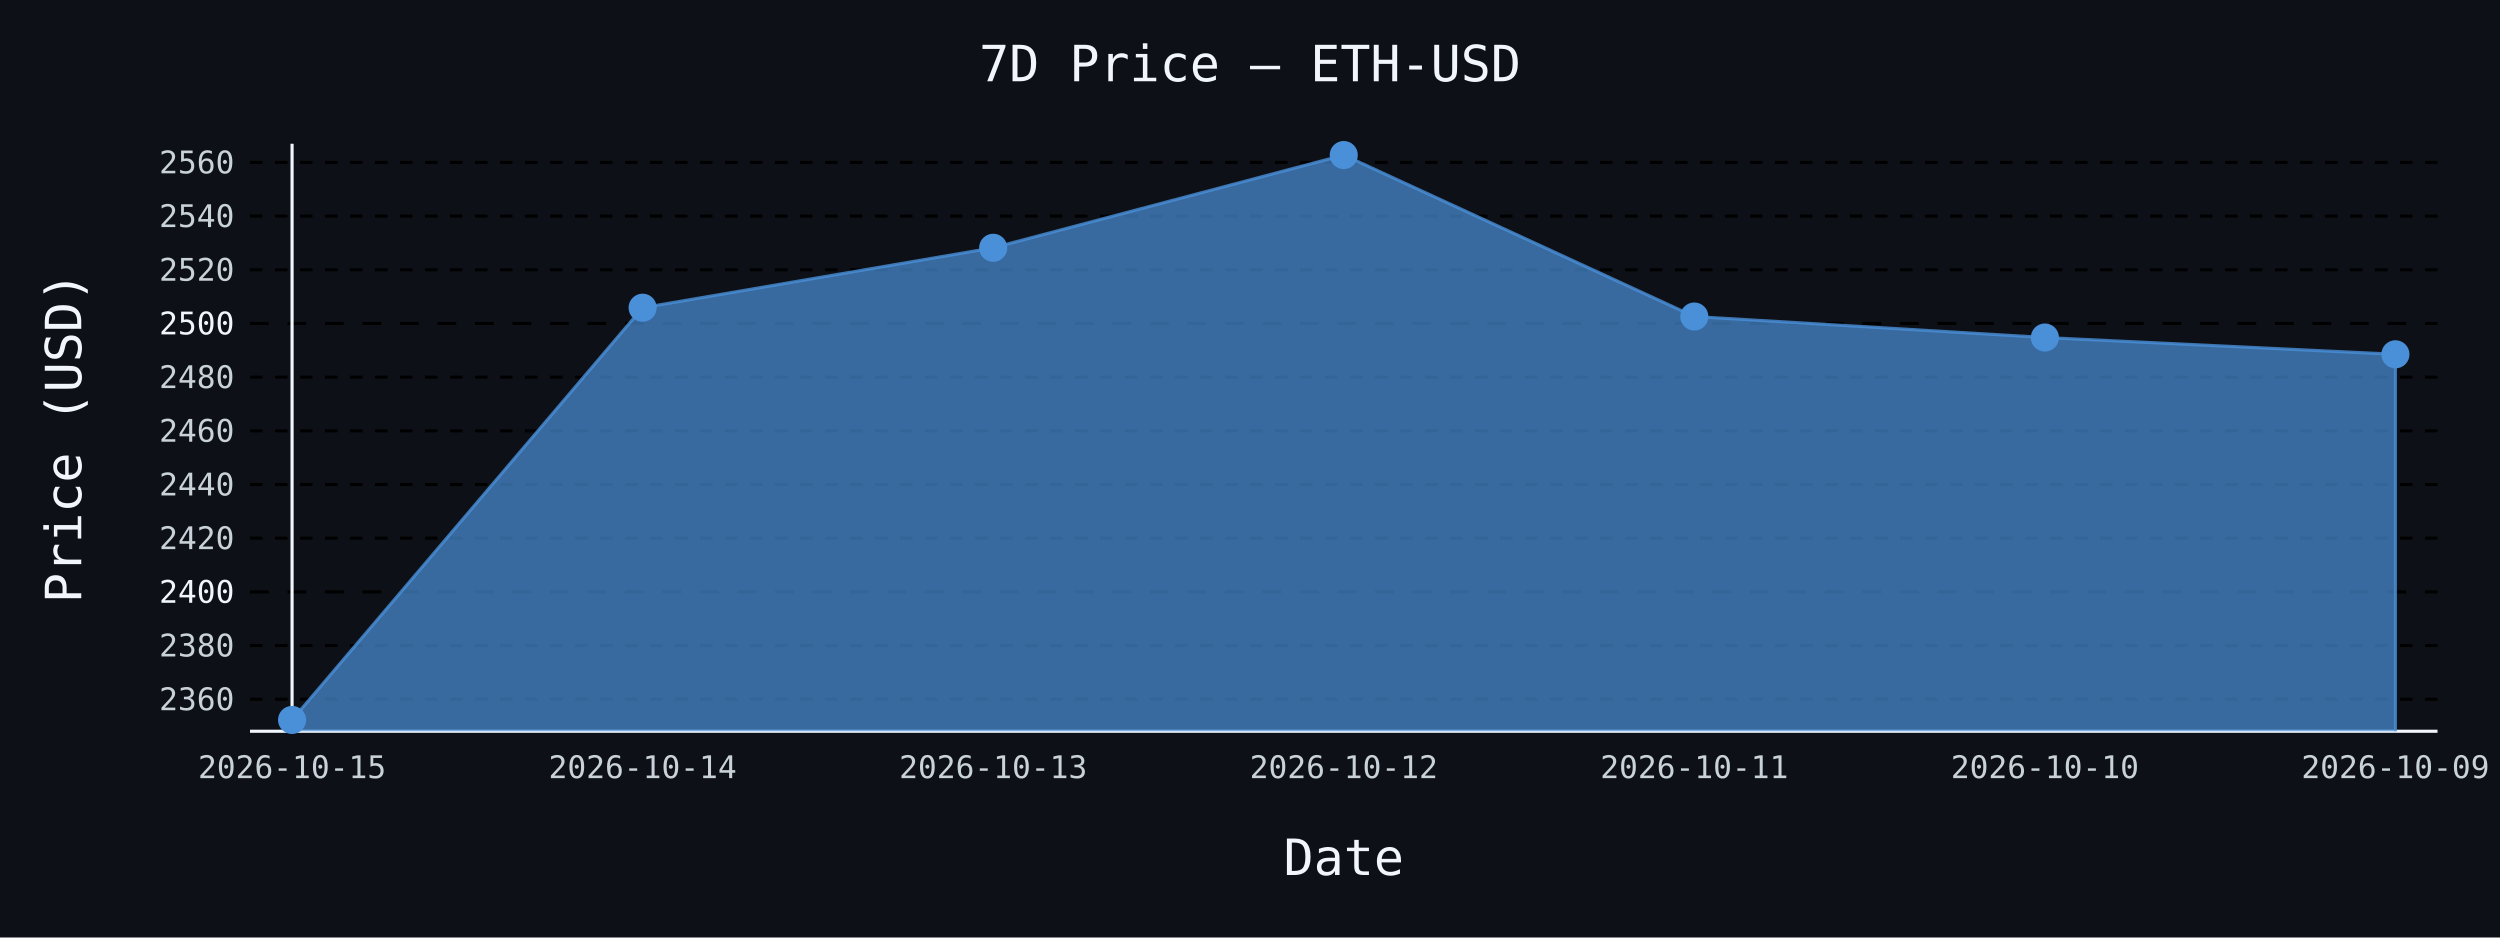
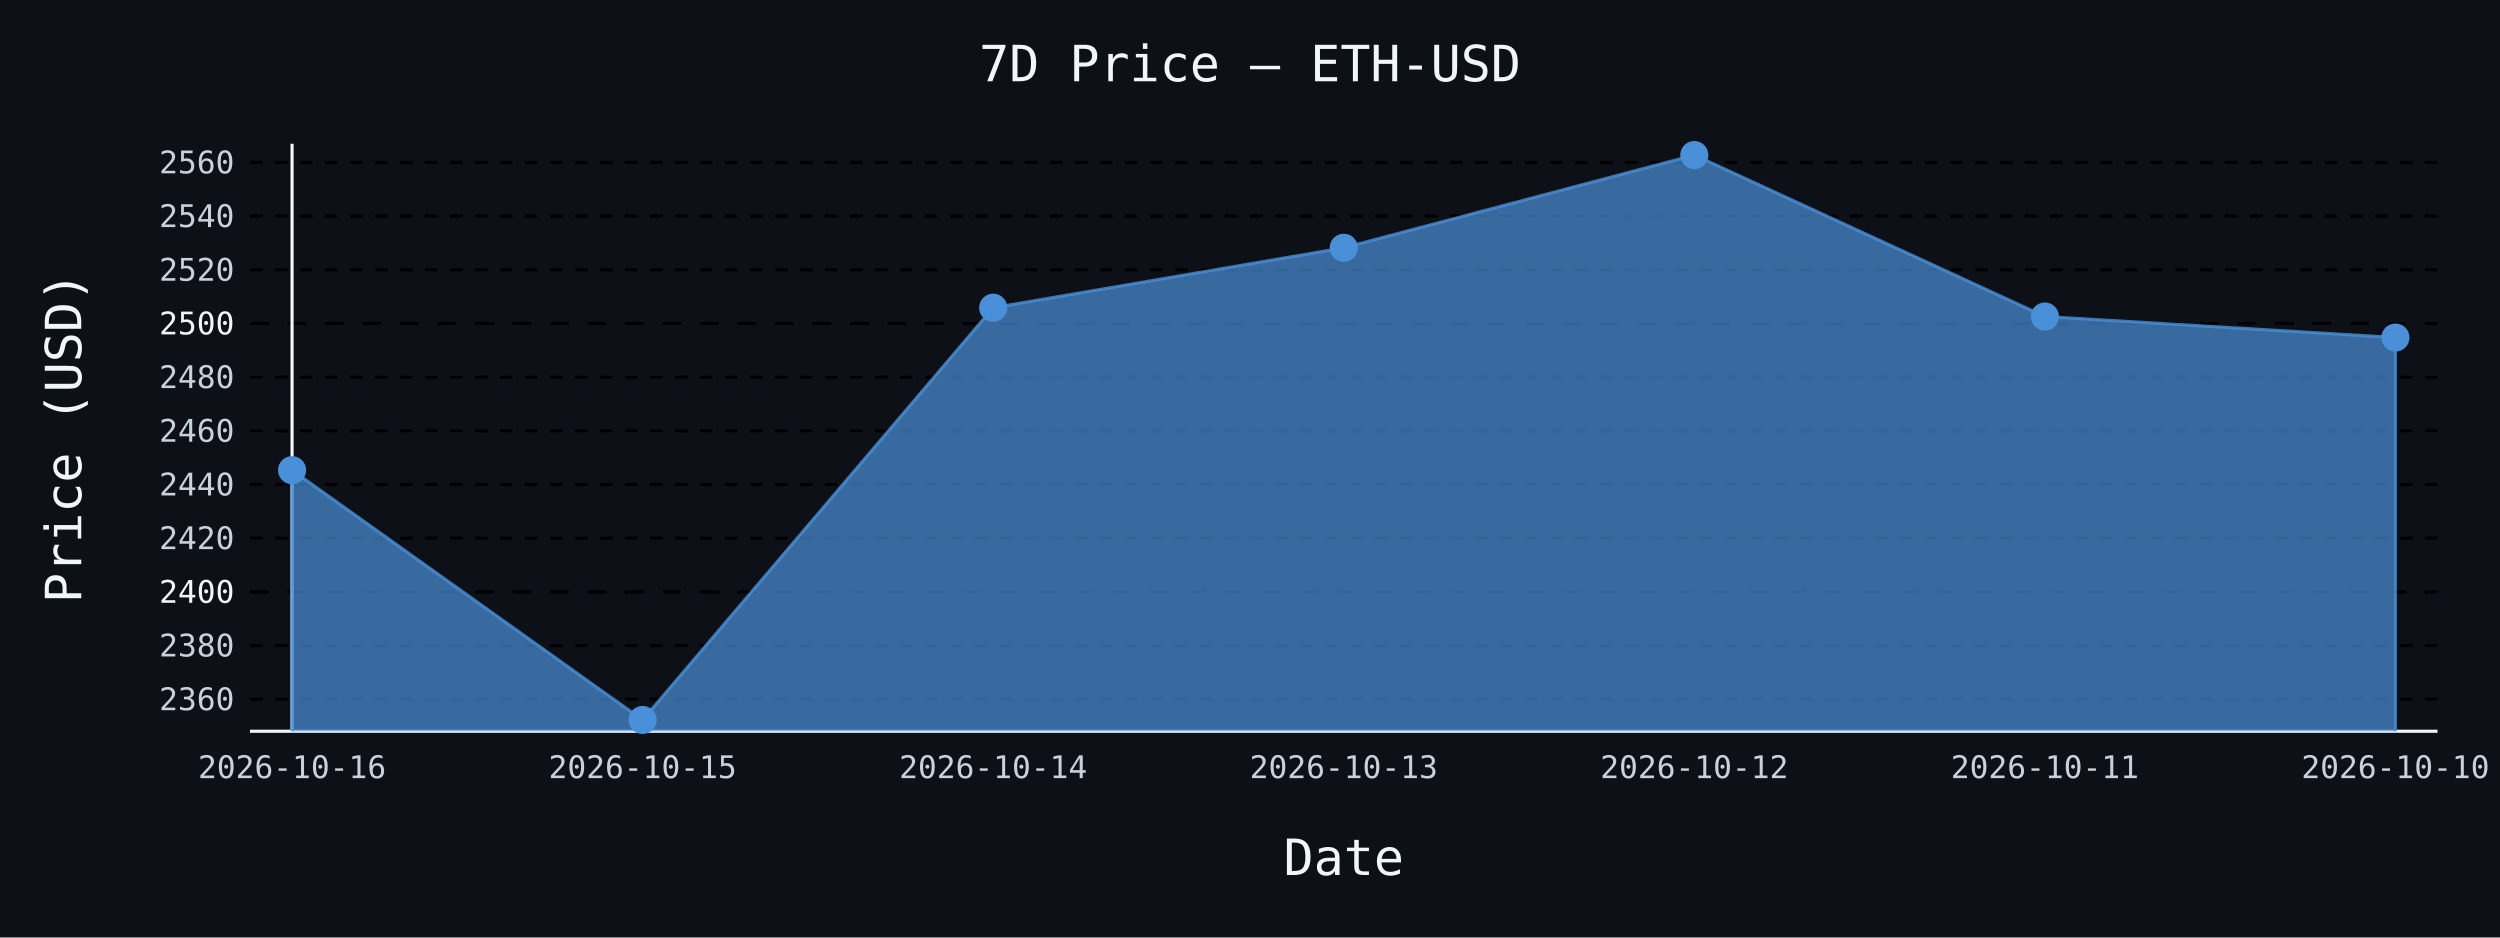
- <svg xmlns="http://www.w3.org/2000/svg" id="chart-da0eff93-0140-4c93-a6fe-5359cacc2c4c" class="pygal-chart" viewBox="0 0 800 300">
+ <svg xmlns="http://www.w3.org/2000/svg" id="chart-c8724823-4eb8-4701-8a7e-bcf45b7bd8c8" class="pygal-chart" viewBox="0 0 800 300">
  <defs>
-     <style type="text/css">#chart-da0eff93-0140-4c93-a6fe-5359cacc2c4c{-webkit-user-select:none;-webkit-font-smoothing:antialiased;font-family:monospace}#chart-da0eff93-0140-4c93-a6fe-5359cacc2c4c .title{font-family:monospace;font-size:16px}#chart-da0eff93-0140-4c93-a6fe-5359cacc2c4c .legends .legend text{font-family:monospace;font-size:14px}#chart-da0eff93-0140-4c93-a6fe-5359cacc2c4c .axis text{font-family:monospace;font-size:10px}#chart-da0eff93-0140-4c93-a6fe-5359cacc2c4c .axis text.major{font-family:monospace;font-size:10px}#chart-da0eff93-0140-4c93-a6fe-5359cacc2c4c .text-overlay text.value{font-family:monospace;font-size:16px}#chart-da0eff93-0140-4c93-a6fe-5359cacc2c4c .text-overlay text.label{font-family:monospace;font-size:10px}#chart-da0eff93-0140-4c93-a6fe-5359cacc2c4c .tooltip{font-family:monospace;font-size:14px}#chart-da0eff93-0140-4c93-a6fe-5359cacc2c4c text.no_data{font-family:monospace;font-size:64px}
- #chart-da0eff93-0140-4c93-a6fe-5359cacc2c4c{background-color:#0d1117}#chart-da0eff93-0140-4c93-a6fe-5359cacc2c4c path,#chart-da0eff93-0140-4c93-a6fe-5359cacc2c4c line,#chart-da0eff93-0140-4c93-a6fe-5359cacc2c4c rect,#chart-da0eff93-0140-4c93-a6fe-5359cacc2c4c circle{-webkit-transition:150ms;-moz-transition:150ms;transition:150ms}#chart-da0eff93-0140-4c93-a6fe-5359cacc2c4c .graph &gt; .background{fill:#0d1117}#chart-da0eff93-0140-4c93-a6fe-5359cacc2c4c .plot &gt; .background{fill:#0d1117}#chart-da0eff93-0140-4c93-a6fe-5359cacc2c4c .graph{fill:#c9d1d9}#chart-da0eff93-0140-4c93-a6fe-5359cacc2c4c text.no_data{fill:#f0f6fc}#chart-da0eff93-0140-4c93-a6fe-5359cacc2c4c .title{fill:#f0f6fc}#chart-da0eff93-0140-4c93-a6fe-5359cacc2c4c .legends .legend text{fill:#c9d1d9}#chart-da0eff93-0140-4c93-a6fe-5359cacc2c4c .legends .legend:hover text{fill:#f0f6fc}#chart-da0eff93-0140-4c93-a6fe-5359cacc2c4c .axis .line{stroke:#f0f6fc}#chart-da0eff93-0140-4c93-a6fe-5359cacc2c4c .axis .guide.line{stroke:#8b949e}#chart-da0eff93-0140-4c93-a6fe-5359cacc2c4c .axis .major.line{stroke:#c9d1d9}#chart-da0eff93-0140-4c93-a6fe-5359cacc2c4c .axis text.major{fill:#f0f6fc}#chart-da0eff93-0140-4c93-a6fe-5359cacc2c4c .axis.y .guides:hover .guide.line,#chart-da0eff93-0140-4c93-a6fe-5359cacc2c4c .line-graph .axis.x .guides:hover .guide.line,#chart-da0eff93-0140-4c93-a6fe-5359cacc2c4c .stackedline-graph .axis.x .guides:hover .guide.line,#chart-da0eff93-0140-4c93-a6fe-5359cacc2c4c .xy-graph .axis.x .guides:hover .guide.line{stroke:#f0f6fc}#chart-da0eff93-0140-4c93-a6fe-5359cacc2c4c .axis .guides:hover text{fill:#f0f6fc}#chart-da0eff93-0140-4c93-a6fe-5359cacc2c4c .reactive{fill-opacity:.7;stroke-opacity:.8;stroke-width:1}#chart-da0eff93-0140-4c93-a6fe-5359cacc2c4c .ci{stroke:#c9d1d9}#chart-da0eff93-0140-4c93-a6fe-5359cacc2c4c .reactive.active,#chart-da0eff93-0140-4c93-a6fe-5359cacc2c4c .active .reactive{fill-opacity:.8;stroke-opacity:.9;stroke-width:4}#chart-da0eff93-0140-4c93-a6fe-5359cacc2c4c .ci .reactive.active{stroke-width:1.5}#chart-da0eff93-0140-4c93-a6fe-5359cacc2c4c .series text{fill:#f0f6fc}#chart-da0eff93-0140-4c93-a6fe-5359cacc2c4c .tooltip rect{fill:#0d1117;stroke:#f0f6fc;-webkit-transition:opacity 150ms;-moz-transition:opacity 150ms;transition:opacity 150ms}#chart-da0eff93-0140-4c93-a6fe-5359cacc2c4c .tooltip .label{fill:#c9d1d9}#chart-da0eff93-0140-4c93-a6fe-5359cacc2c4c .tooltip .label{fill:#c9d1d9}#chart-da0eff93-0140-4c93-a6fe-5359cacc2c4c .tooltip .legend{font-size:.8em;fill:#8b949e}#chart-da0eff93-0140-4c93-a6fe-5359cacc2c4c .tooltip .x_label{font-size:.6em;fill:#f0f6fc}#chart-da0eff93-0140-4c93-a6fe-5359cacc2c4c .tooltip .xlink{font-size:.5em;text-decoration:underline}#chart-da0eff93-0140-4c93-a6fe-5359cacc2c4c .tooltip .value{font-size:1.5em}#chart-da0eff93-0140-4c93-a6fe-5359cacc2c4c .bound{font-size:.5em}#chart-da0eff93-0140-4c93-a6fe-5359cacc2c4c .max-value{font-size:.75em;fill:#8b949e}#chart-da0eff93-0140-4c93-a6fe-5359cacc2c4c .map-element{fill:#0d1117;stroke:#8b949e !important}#chart-da0eff93-0140-4c93-a6fe-5359cacc2c4c .map-element .reactive{fill-opacity:inherit;stroke-opacity:inherit}#chart-da0eff93-0140-4c93-a6fe-5359cacc2c4c .color-0,#chart-da0eff93-0140-4c93-a6fe-5359cacc2c4c .color-0 a:visited{stroke:#4a90d9;fill:#4a90d9}#chart-da0eff93-0140-4c93-a6fe-5359cacc2c4c .text-overlay .color-0 text{fill:black}
- #chart-da0eff93-0140-4c93-a6fe-5359cacc2c4c text.no_data{text-anchor:middle}#chart-da0eff93-0140-4c93-a6fe-5359cacc2c4c .guide.line{fill:none}#chart-da0eff93-0140-4c93-a6fe-5359cacc2c4c .centered{text-anchor:middle}#chart-da0eff93-0140-4c93-a6fe-5359cacc2c4c .title{text-anchor:middle}#chart-da0eff93-0140-4c93-a6fe-5359cacc2c4c .legends .legend text{fill-opacity:1}#chart-da0eff93-0140-4c93-a6fe-5359cacc2c4c .axis.x text{text-anchor:middle}#chart-da0eff93-0140-4c93-a6fe-5359cacc2c4c .axis.x:not(.web) text[transform]{text-anchor:start}#chart-da0eff93-0140-4c93-a6fe-5359cacc2c4c .axis.x:not(.web) text[transform].backwards{text-anchor:end}#chart-da0eff93-0140-4c93-a6fe-5359cacc2c4c .axis.y text{text-anchor:end}#chart-da0eff93-0140-4c93-a6fe-5359cacc2c4c .axis.y text[transform].backwards{text-anchor:start}#chart-da0eff93-0140-4c93-a6fe-5359cacc2c4c .axis.y2 text{text-anchor:start}#chart-da0eff93-0140-4c93-a6fe-5359cacc2c4c .axis.y2 text[transform].backwards{text-anchor:end}#chart-da0eff93-0140-4c93-a6fe-5359cacc2c4c .axis .guide.line{stroke-dasharray:4,4;stroke:black}#chart-da0eff93-0140-4c93-a6fe-5359cacc2c4c .axis .major.guide.line{stroke-dasharray:6,6;stroke:black}#chart-da0eff93-0140-4c93-a6fe-5359cacc2c4c .horizontal .axis.y .guide.line,#chart-da0eff93-0140-4c93-a6fe-5359cacc2c4c .horizontal .axis.y2 .guide.line,#chart-da0eff93-0140-4c93-a6fe-5359cacc2c4c .vertical .axis.x .guide.line{opacity:0}#chart-da0eff93-0140-4c93-a6fe-5359cacc2c4c .horizontal .axis.always_show .guide.line,#chart-da0eff93-0140-4c93-a6fe-5359cacc2c4c .vertical .axis.always_show .guide.line{opacity:1 !important}#chart-da0eff93-0140-4c93-a6fe-5359cacc2c4c .axis.y .guides:hover .guide.line,#chart-da0eff93-0140-4c93-a6fe-5359cacc2c4c .axis.y2 .guides:hover .guide.line,#chart-da0eff93-0140-4c93-a6fe-5359cacc2c4c .axis.x .guides:hover .guide.line{opacity:1}#chart-da0eff93-0140-4c93-a6fe-5359cacc2c4c .axis .guides:hover text{opacity:1}#chart-da0eff93-0140-4c93-a6fe-5359cacc2c4c .nofill{fill:none}#chart-da0eff93-0140-4c93-a6fe-5359cacc2c4c .subtle-fill{fill-opacity:.2}#chart-da0eff93-0140-4c93-a6fe-5359cacc2c4c .dot{stroke-width:1px;fill-opacity:1;stroke-opacity:1}#chart-da0eff93-0140-4c93-a6fe-5359cacc2c4c .dot.active{stroke-width:5px}#chart-da0eff93-0140-4c93-a6fe-5359cacc2c4c .dot.negative{fill:transparent}#chart-da0eff93-0140-4c93-a6fe-5359cacc2c4c text,#chart-da0eff93-0140-4c93-a6fe-5359cacc2c4c tspan{stroke:none !important}#chart-da0eff93-0140-4c93-a6fe-5359cacc2c4c .series text.active{opacity:1}#chart-da0eff93-0140-4c93-a6fe-5359cacc2c4c .tooltip rect{fill-opacity:.95;stroke-width:.5}#chart-da0eff93-0140-4c93-a6fe-5359cacc2c4c .tooltip text{fill-opacity:1}#chart-da0eff93-0140-4c93-a6fe-5359cacc2c4c .showable{visibility:hidden}#chart-da0eff93-0140-4c93-a6fe-5359cacc2c4c .showable.shown{visibility:visible}#chart-da0eff93-0140-4c93-a6fe-5359cacc2c4c .gauge-background{fill:rgba(229,229,229,1);stroke:none}#chart-da0eff93-0140-4c93-a6fe-5359cacc2c4c .bg-lines{stroke:#0d1117;stroke-width:2px}</style>
+     <style type="text/css">#chart-c8724823-4eb8-4701-8a7e-bcf45b7bd8c8{-webkit-user-select:none;-webkit-font-smoothing:antialiased;font-family:monospace}#chart-c8724823-4eb8-4701-8a7e-bcf45b7bd8c8 .title{font-family:monospace;font-size:16px}#chart-c8724823-4eb8-4701-8a7e-bcf45b7bd8c8 .legends .legend text{font-family:monospace;font-size:14px}#chart-c8724823-4eb8-4701-8a7e-bcf45b7bd8c8 .axis text{font-family:monospace;font-size:10px}#chart-c8724823-4eb8-4701-8a7e-bcf45b7bd8c8 .axis text.major{font-family:monospace;font-size:10px}#chart-c8724823-4eb8-4701-8a7e-bcf45b7bd8c8 .text-overlay text.value{font-family:monospace;font-size:16px}#chart-c8724823-4eb8-4701-8a7e-bcf45b7bd8c8 .text-overlay text.label{font-family:monospace;font-size:10px}#chart-c8724823-4eb8-4701-8a7e-bcf45b7bd8c8 .tooltip{font-family:monospace;font-size:14px}#chart-c8724823-4eb8-4701-8a7e-bcf45b7bd8c8 text.no_data{font-family:monospace;font-size:64px}
+ #chart-c8724823-4eb8-4701-8a7e-bcf45b7bd8c8{background-color:#0d1117}#chart-c8724823-4eb8-4701-8a7e-bcf45b7bd8c8 path,#chart-c8724823-4eb8-4701-8a7e-bcf45b7bd8c8 line,#chart-c8724823-4eb8-4701-8a7e-bcf45b7bd8c8 rect,#chart-c8724823-4eb8-4701-8a7e-bcf45b7bd8c8 circle{-webkit-transition:150ms;-moz-transition:150ms;transition:150ms}#chart-c8724823-4eb8-4701-8a7e-bcf45b7bd8c8 .graph &gt; .background{fill:#0d1117}#chart-c8724823-4eb8-4701-8a7e-bcf45b7bd8c8 .plot &gt; .background{fill:#0d1117}#chart-c8724823-4eb8-4701-8a7e-bcf45b7bd8c8 .graph{fill:#c9d1d9}#chart-c8724823-4eb8-4701-8a7e-bcf45b7bd8c8 text.no_data{fill:#f0f6fc}#chart-c8724823-4eb8-4701-8a7e-bcf45b7bd8c8 .title{fill:#f0f6fc}#chart-c8724823-4eb8-4701-8a7e-bcf45b7bd8c8 .legends .legend text{fill:#c9d1d9}#chart-c8724823-4eb8-4701-8a7e-bcf45b7bd8c8 .legends .legend:hover text{fill:#f0f6fc}#chart-c8724823-4eb8-4701-8a7e-bcf45b7bd8c8 .axis .line{stroke:#f0f6fc}#chart-c8724823-4eb8-4701-8a7e-bcf45b7bd8c8 .axis .guide.line{stroke:#8b949e}#chart-c8724823-4eb8-4701-8a7e-bcf45b7bd8c8 .axis .major.line{stroke:#c9d1d9}#chart-c8724823-4eb8-4701-8a7e-bcf45b7bd8c8 .axis text.major{fill:#f0f6fc}#chart-c8724823-4eb8-4701-8a7e-bcf45b7bd8c8 .axis.y .guides:hover .guide.line,#chart-c8724823-4eb8-4701-8a7e-bcf45b7bd8c8 .line-graph .axis.x .guides:hover .guide.line,#chart-c8724823-4eb8-4701-8a7e-bcf45b7bd8c8 .stackedline-graph .axis.x .guides:hover .guide.line,#chart-c8724823-4eb8-4701-8a7e-bcf45b7bd8c8 .xy-graph .axis.x .guides:hover .guide.line{stroke:#f0f6fc}#chart-c8724823-4eb8-4701-8a7e-bcf45b7bd8c8 .axis .guides:hover text{fill:#f0f6fc}#chart-c8724823-4eb8-4701-8a7e-bcf45b7bd8c8 .reactive{fill-opacity:.7;stroke-opacity:.8;stroke-width:1}#chart-c8724823-4eb8-4701-8a7e-bcf45b7bd8c8 .ci{stroke:#c9d1d9}#chart-c8724823-4eb8-4701-8a7e-bcf45b7bd8c8 .reactive.active,#chart-c8724823-4eb8-4701-8a7e-bcf45b7bd8c8 .active .reactive{fill-opacity:.8;stroke-opacity:.9;stroke-width:4}#chart-c8724823-4eb8-4701-8a7e-bcf45b7bd8c8 .ci .reactive.active{stroke-width:1.5}#chart-c8724823-4eb8-4701-8a7e-bcf45b7bd8c8 .series text{fill:#f0f6fc}#chart-c8724823-4eb8-4701-8a7e-bcf45b7bd8c8 .tooltip rect{fill:#0d1117;stroke:#f0f6fc;-webkit-transition:opacity 150ms;-moz-transition:opacity 150ms;transition:opacity 150ms}#chart-c8724823-4eb8-4701-8a7e-bcf45b7bd8c8 .tooltip .label{fill:#c9d1d9}#chart-c8724823-4eb8-4701-8a7e-bcf45b7bd8c8 .tooltip .label{fill:#c9d1d9}#chart-c8724823-4eb8-4701-8a7e-bcf45b7bd8c8 .tooltip .legend{font-size:.8em;fill:#8b949e}#chart-c8724823-4eb8-4701-8a7e-bcf45b7bd8c8 .tooltip .x_label{font-size:.6em;fill:#f0f6fc}#chart-c8724823-4eb8-4701-8a7e-bcf45b7bd8c8 .tooltip .xlink{font-size:.5em;text-decoration:underline}#chart-c8724823-4eb8-4701-8a7e-bcf45b7bd8c8 .tooltip .value{font-size:1.5em}#chart-c8724823-4eb8-4701-8a7e-bcf45b7bd8c8 .bound{font-size:.5em}#chart-c8724823-4eb8-4701-8a7e-bcf45b7bd8c8 .max-value{font-size:.75em;fill:#8b949e}#chart-c8724823-4eb8-4701-8a7e-bcf45b7bd8c8 .map-element{fill:#0d1117;stroke:#8b949e !important}#chart-c8724823-4eb8-4701-8a7e-bcf45b7bd8c8 .map-element .reactive{fill-opacity:inherit;stroke-opacity:inherit}#chart-c8724823-4eb8-4701-8a7e-bcf45b7bd8c8 .color-0,#chart-c8724823-4eb8-4701-8a7e-bcf45b7bd8c8 .color-0 a:visited{stroke:#4a90d9;fill:#4a90d9}#chart-c8724823-4eb8-4701-8a7e-bcf45b7bd8c8 .text-overlay .color-0 text{fill:black}
+ #chart-c8724823-4eb8-4701-8a7e-bcf45b7bd8c8 text.no_data{text-anchor:middle}#chart-c8724823-4eb8-4701-8a7e-bcf45b7bd8c8 .guide.line{fill:none}#chart-c8724823-4eb8-4701-8a7e-bcf45b7bd8c8 .centered{text-anchor:middle}#chart-c8724823-4eb8-4701-8a7e-bcf45b7bd8c8 .title{text-anchor:middle}#chart-c8724823-4eb8-4701-8a7e-bcf45b7bd8c8 .legends .legend text{fill-opacity:1}#chart-c8724823-4eb8-4701-8a7e-bcf45b7bd8c8 .axis.x text{text-anchor:middle}#chart-c8724823-4eb8-4701-8a7e-bcf45b7bd8c8 .axis.x:not(.web) text[transform]{text-anchor:start}#chart-c8724823-4eb8-4701-8a7e-bcf45b7bd8c8 .axis.x:not(.web) text[transform].backwards{text-anchor:end}#chart-c8724823-4eb8-4701-8a7e-bcf45b7bd8c8 .axis.y text{text-anchor:end}#chart-c8724823-4eb8-4701-8a7e-bcf45b7bd8c8 .axis.y text[transform].backwards{text-anchor:start}#chart-c8724823-4eb8-4701-8a7e-bcf45b7bd8c8 .axis.y2 text{text-anchor:start}#chart-c8724823-4eb8-4701-8a7e-bcf45b7bd8c8 .axis.y2 text[transform].backwards{text-anchor:end}#chart-c8724823-4eb8-4701-8a7e-bcf45b7bd8c8 .axis .guide.line{stroke-dasharray:4,4;stroke:black}#chart-c8724823-4eb8-4701-8a7e-bcf45b7bd8c8 .axis .major.guide.line{stroke-dasharray:6,6;stroke:black}#chart-c8724823-4eb8-4701-8a7e-bcf45b7bd8c8 .horizontal .axis.y .guide.line,#chart-c8724823-4eb8-4701-8a7e-bcf45b7bd8c8 .horizontal .axis.y2 .guide.line,#chart-c8724823-4eb8-4701-8a7e-bcf45b7bd8c8 .vertical .axis.x .guide.line{opacity:0}#chart-c8724823-4eb8-4701-8a7e-bcf45b7bd8c8 .horizontal .axis.always_show .guide.line,#chart-c8724823-4eb8-4701-8a7e-bcf45b7bd8c8 .vertical .axis.always_show .guide.line{opacity:1 !important}#chart-c8724823-4eb8-4701-8a7e-bcf45b7bd8c8 .axis.y .guides:hover .guide.line,#chart-c8724823-4eb8-4701-8a7e-bcf45b7bd8c8 .axis.y2 .guides:hover .guide.line,#chart-c8724823-4eb8-4701-8a7e-bcf45b7bd8c8 .axis.x .guides:hover .guide.line{opacity:1}#chart-c8724823-4eb8-4701-8a7e-bcf45b7bd8c8 .axis .guides:hover text{opacity:1}#chart-c8724823-4eb8-4701-8a7e-bcf45b7bd8c8 .nofill{fill:none}#chart-c8724823-4eb8-4701-8a7e-bcf45b7bd8c8 .subtle-fill{fill-opacity:.2}#chart-c8724823-4eb8-4701-8a7e-bcf45b7bd8c8 .dot{stroke-width:1px;fill-opacity:1;stroke-opacity:1}#chart-c8724823-4eb8-4701-8a7e-bcf45b7bd8c8 .dot.active{stroke-width:5px}#chart-c8724823-4eb8-4701-8a7e-bcf45b7bd8c8 .dot.negative{fill:transparent}#chart-c8724823-4eb8-4701-8a7e-bcf45b7bd8c8 text,#chart-c8724823-4eb8-4701-8a7e-bcf45b7bd8c8 tspan{stroke:none !important}#chart-c8724823-4eb8-4701-8a7e-bcf45b7bd8c8 .series text.active{opacity:1}#chart-c8724823-4eb8-4701-8a7e-bcf45b7bd8c8 .tooltip rect{fill-opacity:.95;stroke-width:.5}#chart-c8724823-4eb8-4701-8a7e-bcf45b7bd8c8 .tooltip text{fill-opacity:1}#chart-c8724823-4eb8-4701-8a7e-bcf45b7bd8c8 .showable{visibility:hidden}#chart-c8724823-4eb8-4701-8a7e-bcf45b7bd8c8 .showable.shown{visibility:visible}#chart-c8724823-4eb8-4701-8a7e-bcf45b7bd8c8 .gauge-background{fill:rgba(229,229,229,1);stroke:none}#chart-c8724823-4eb8-4701-8a7e-bcf45b7bd8c8 .bg-lines{stroke:#0d1117;stroke-width:2px}</style>
  </defs>
  <g class="graph line-graph vertical">
    <rect x="0" y="0" width="800" height="300" class="background" />
    <g transform="translate(80, 46)" class="plot">
      <rect x="0" y="0" width="700.0" height="188" class="background" />
      <g class="axis y always_show">
        <path d="M0 188 h700" class="line" />
        <g class="guides">
          <path d="M0 177.754 h700" class="guide line" />
          <text x="-5" y="181.254" class="">2360</text>
        </g>
        <g class="guides">
          <path d="M0 160.576 h700" class="guide line" />
          <text x="-5" y="164.076" class="">2380</text>
        </g>
        <g class="guides">
          <path d="M0 143.399 h700" class="major guide line" />
          <text x="-5" y="146.899" class="major">2400</text>
        </g>
        <g class="guides">
          <path d="M0 126.221 h700" class="guide line" />
          <text x="-5" y="129.721" class="">2420</text>
        </g>
        <g class="guides">
          <path d="M0 109.043 h700" class="guide line" />
          <text x="-5" y="112.543" class="">2440</text>
        </g>
        <g class="guides">
          <path d="M0 91.866 h700" class="guide line" />
          <text x="-5" y="95.366" class="">2460</text>
        </g>
        <g class="guides">
          <path d="M0 74.688 h700" class="guide line" />
          <text x="-5" y="78.188" class="">2480</text>
        </g>
        <g class="guides">
          <path d="M0 57.51 h700" class="major guide line" />
          <text x="-5" y="61.01" class="major">2500</text>
        </g>
        <g class="guides">
          <path d="M0 40.333 h700" class="guide line" />
          <text x="-5" y="43.833" class="">2520</text>
        </g>
        <g class="guides">
          <path d="M0 23.155 h700" class="guide line" />
          <text x="-5" y="26.655" class="">2540</text>
        </g>
        <g class="guides">
          <path d="M0 5.977 h700" class="guide line" />
          <text x="-5" y="9.477" class="">2560</text>
        </g>
      </g>
      <g class="axis x">
        <g class="guides">
          <path d="M13.462 0 v188" class="line" />
-           <text x="13.462" y="203.0" class="">2026-10-15</text>
+           <text x="13.462" y="203.0" class="">2026-10-16</text>
        </g>
        <g class="guides">
          <path d="M125.641 0 v188" class="guide line" />
-           <text x="125.641" y="203.0" class="">2026-10-14</text>
+           <text x="125.641" y="203.0" class="">2026-10-15</text>
        </g>
        <g class="guides">
          <path d="M237.821 0 v188" class="guide line" />
-           <text x="237.821" y="203.0" class="">2026-10-13</text>
+           <text x="237.821" y="203.0" class="">2026-10-14</text>
        </g>
        <g class="guides">
          <path d="M350 0 v188" class="guide line" />
-           <text x="350.0" y="203.0" class="">2026-10-12</text>
+           <text x="350.0" y="203.0" class="">2026-10-13</text>
        </g>
        <g class="guides">
          <path d="M462.179 0 v188" class="guide line" />
-           <text x="462.179" y="203.0" class="">2026-10-11</text>
+           <text x="462.179" y="203.0" class="">2026-10-12</text>
        </g>
        <g class="guides">
          <path d="M574.359 0 v188" class="guide line" />
-           <text x="574.359" y="203.0" class="">2026-10-10</text>
+           <text x="574.359" y="203.0" class="">2026-10-11</text>
        </g>
        <g class="guides">
          <path d="M686.538 0 v188" class="guide line" />
-           <text x="686.538" y="203.0" class="">2026-10-09</text>
+           <text x="686.538" y="203.0" class="">2026-10-10</text>
        </g>
      </g>
      <g class="series serie-0 color-0">
-         <path d="M13.462 188 L13.462 184.385 125.641 52.469 237.821 33.29 350 3.615 462.179 55.286 574.359 62.011 686.538 67.379 686.538 188" class="line reactive" />
+         <path d="M13.462 188 L13.462 104.457 125.641 184.385 237.821 52.469 350 33.29 462.179 3.615 574.359 55.286 686.538 62.011 686.538 188" class="line reactive" />
      </g>
    </g>
    <g class="titles">
      <text x="400.0" y="26" class="title plot_title">7D Price — ETH-USD</text>
      <text x="430.0" y="280" class="title">Date</text>
      <text x="0" y="166.0" class="title" transform="rotate(-90 0 140)">Price (USD)</text>
    </g>
    <g transform="translate(80, 46)" class="plot overlay">
      <g class="series serie-0 color-0">
        <g class="dots">
-           <circle cx="13.462" cy="184.385" r="4" class="dot reactive tooltip-trigger" />
+           <circle cx="13.462" cy="104.457" r="4" class="dot reactive tooltip-trigger" />
        </g>
        <g class="dots">
-           <circle cx="125.641" cy="52.469" r="4" class="dot reactive tooltip-trigger" />
+           <circle cx="125.641" cy="184.385" r="4" class="dot reactive tooltip-trigger" />
        </g>
        <g class="dots">
-           <circle cx="237.821" cy="33.29" r="4" class="dot reactive tooltip-trigger" />
+           <circle cx="237.821" cy="52.469" r="4" class="dot reactive tooltip-trigger" />
        </g>
        <g class="dots">
-           <circle cx="350.0" cy="3.615" r="4" class="dot reactive tooltip-trigger" />
+           <circle cx="350.0" cy="33.29" r="4" class="dot reactive tooltip-trigger" />
        </g>
        <g class="dots">
-           <circle cx="462.179" cy="55.286" r="4" class="dot reactive tooltip-trigger" />
+           <circle cx="462.179" cy="3.615" r="4" class="dot reactive tooltip-trigger" />
        </g>
        <g class="dots">
-           <circle cx="574.359" cy="62.011" r="4" class="dot reactive tooltip-trigger" />
+           <circle cx="574.359" cy="55.286" r="4" class="dot reactive tooltip-trigger" />
        </g>
        <g class="dots">
-           <circle cx="686.538" cy="67.379" r="4" class="dot reactive tooltip-trigger" />
+           <circle cx="686.538" cy="62.011" r="4" class="dot reactive tooltip-trigger" />
        </g>
      </g>
    </g>
    <g transform="translate(80, 46)" class="plot text-overlay">
      <g class="series serie-0 color-0" />
    </g>
    <g transform="translate(80, 46)" class="plot tooltip-overlay">
      <g transform="translate(0 0)" style="opacity: 0" class="tooltip">
        <rect rx="0" ry="0" width="0" height="0" class="tooltip-box" />
        <g class="text" />
      </g>
    </g>
  </g>
</svg>
